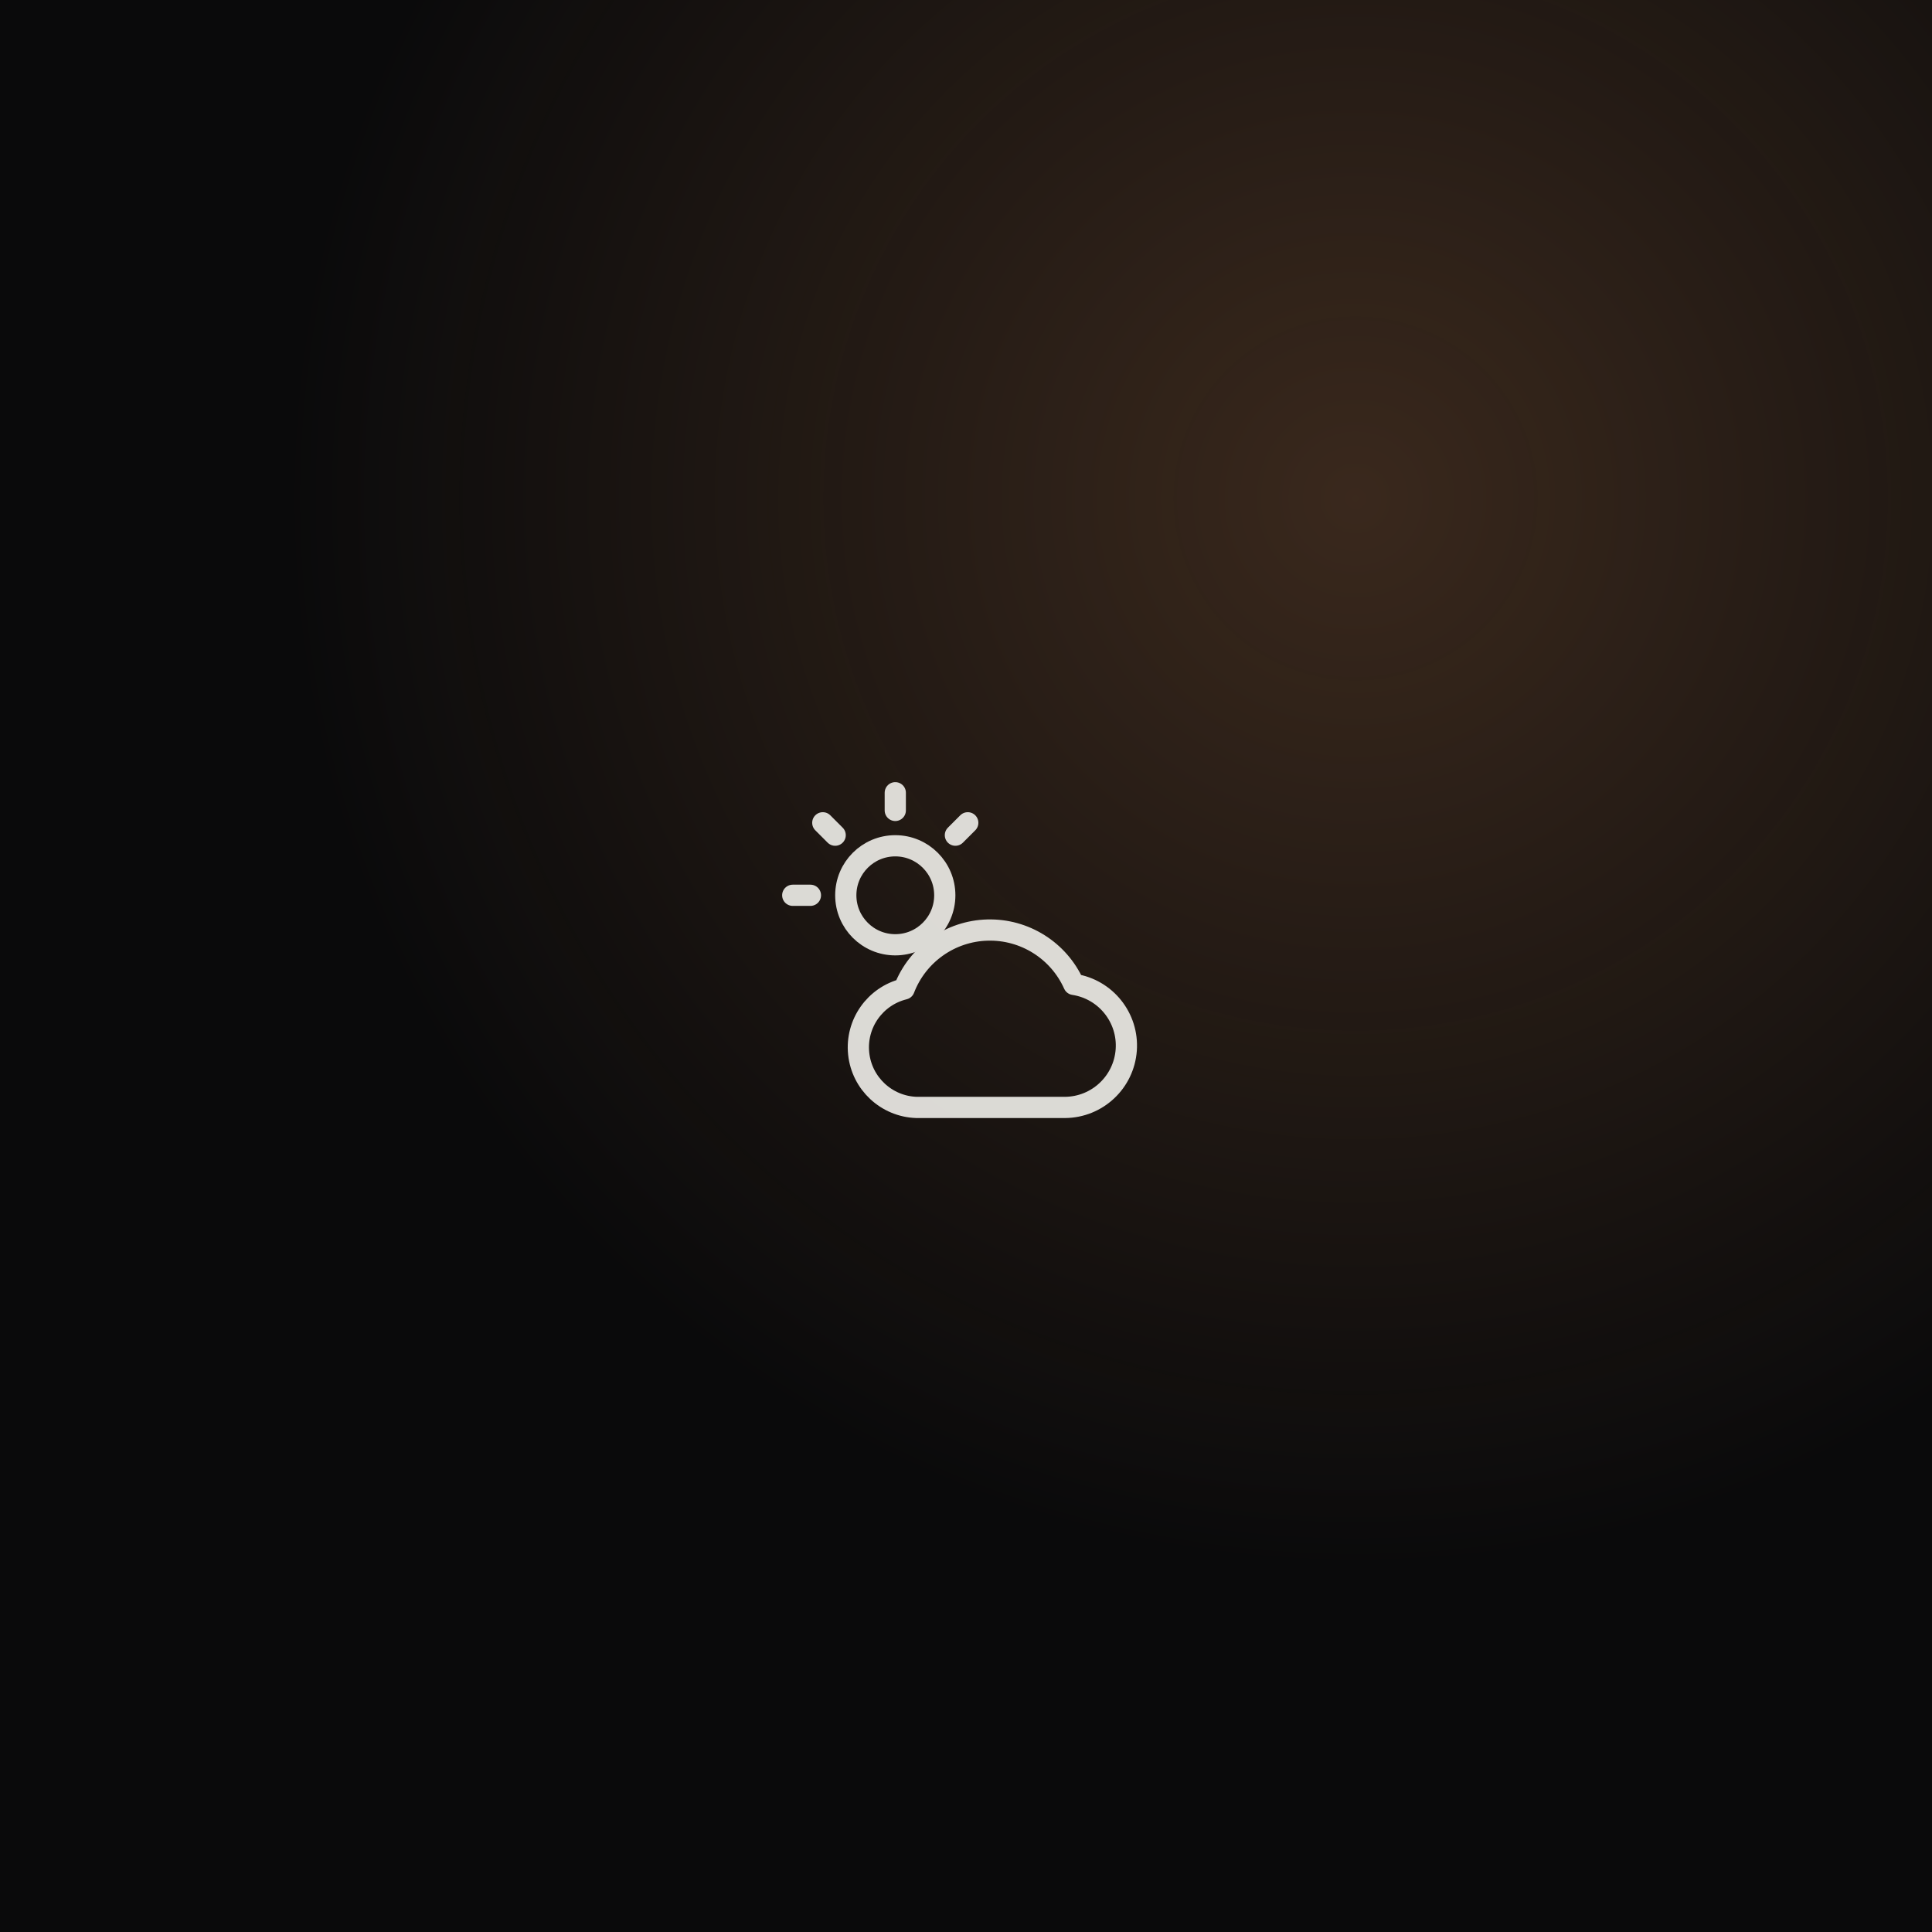
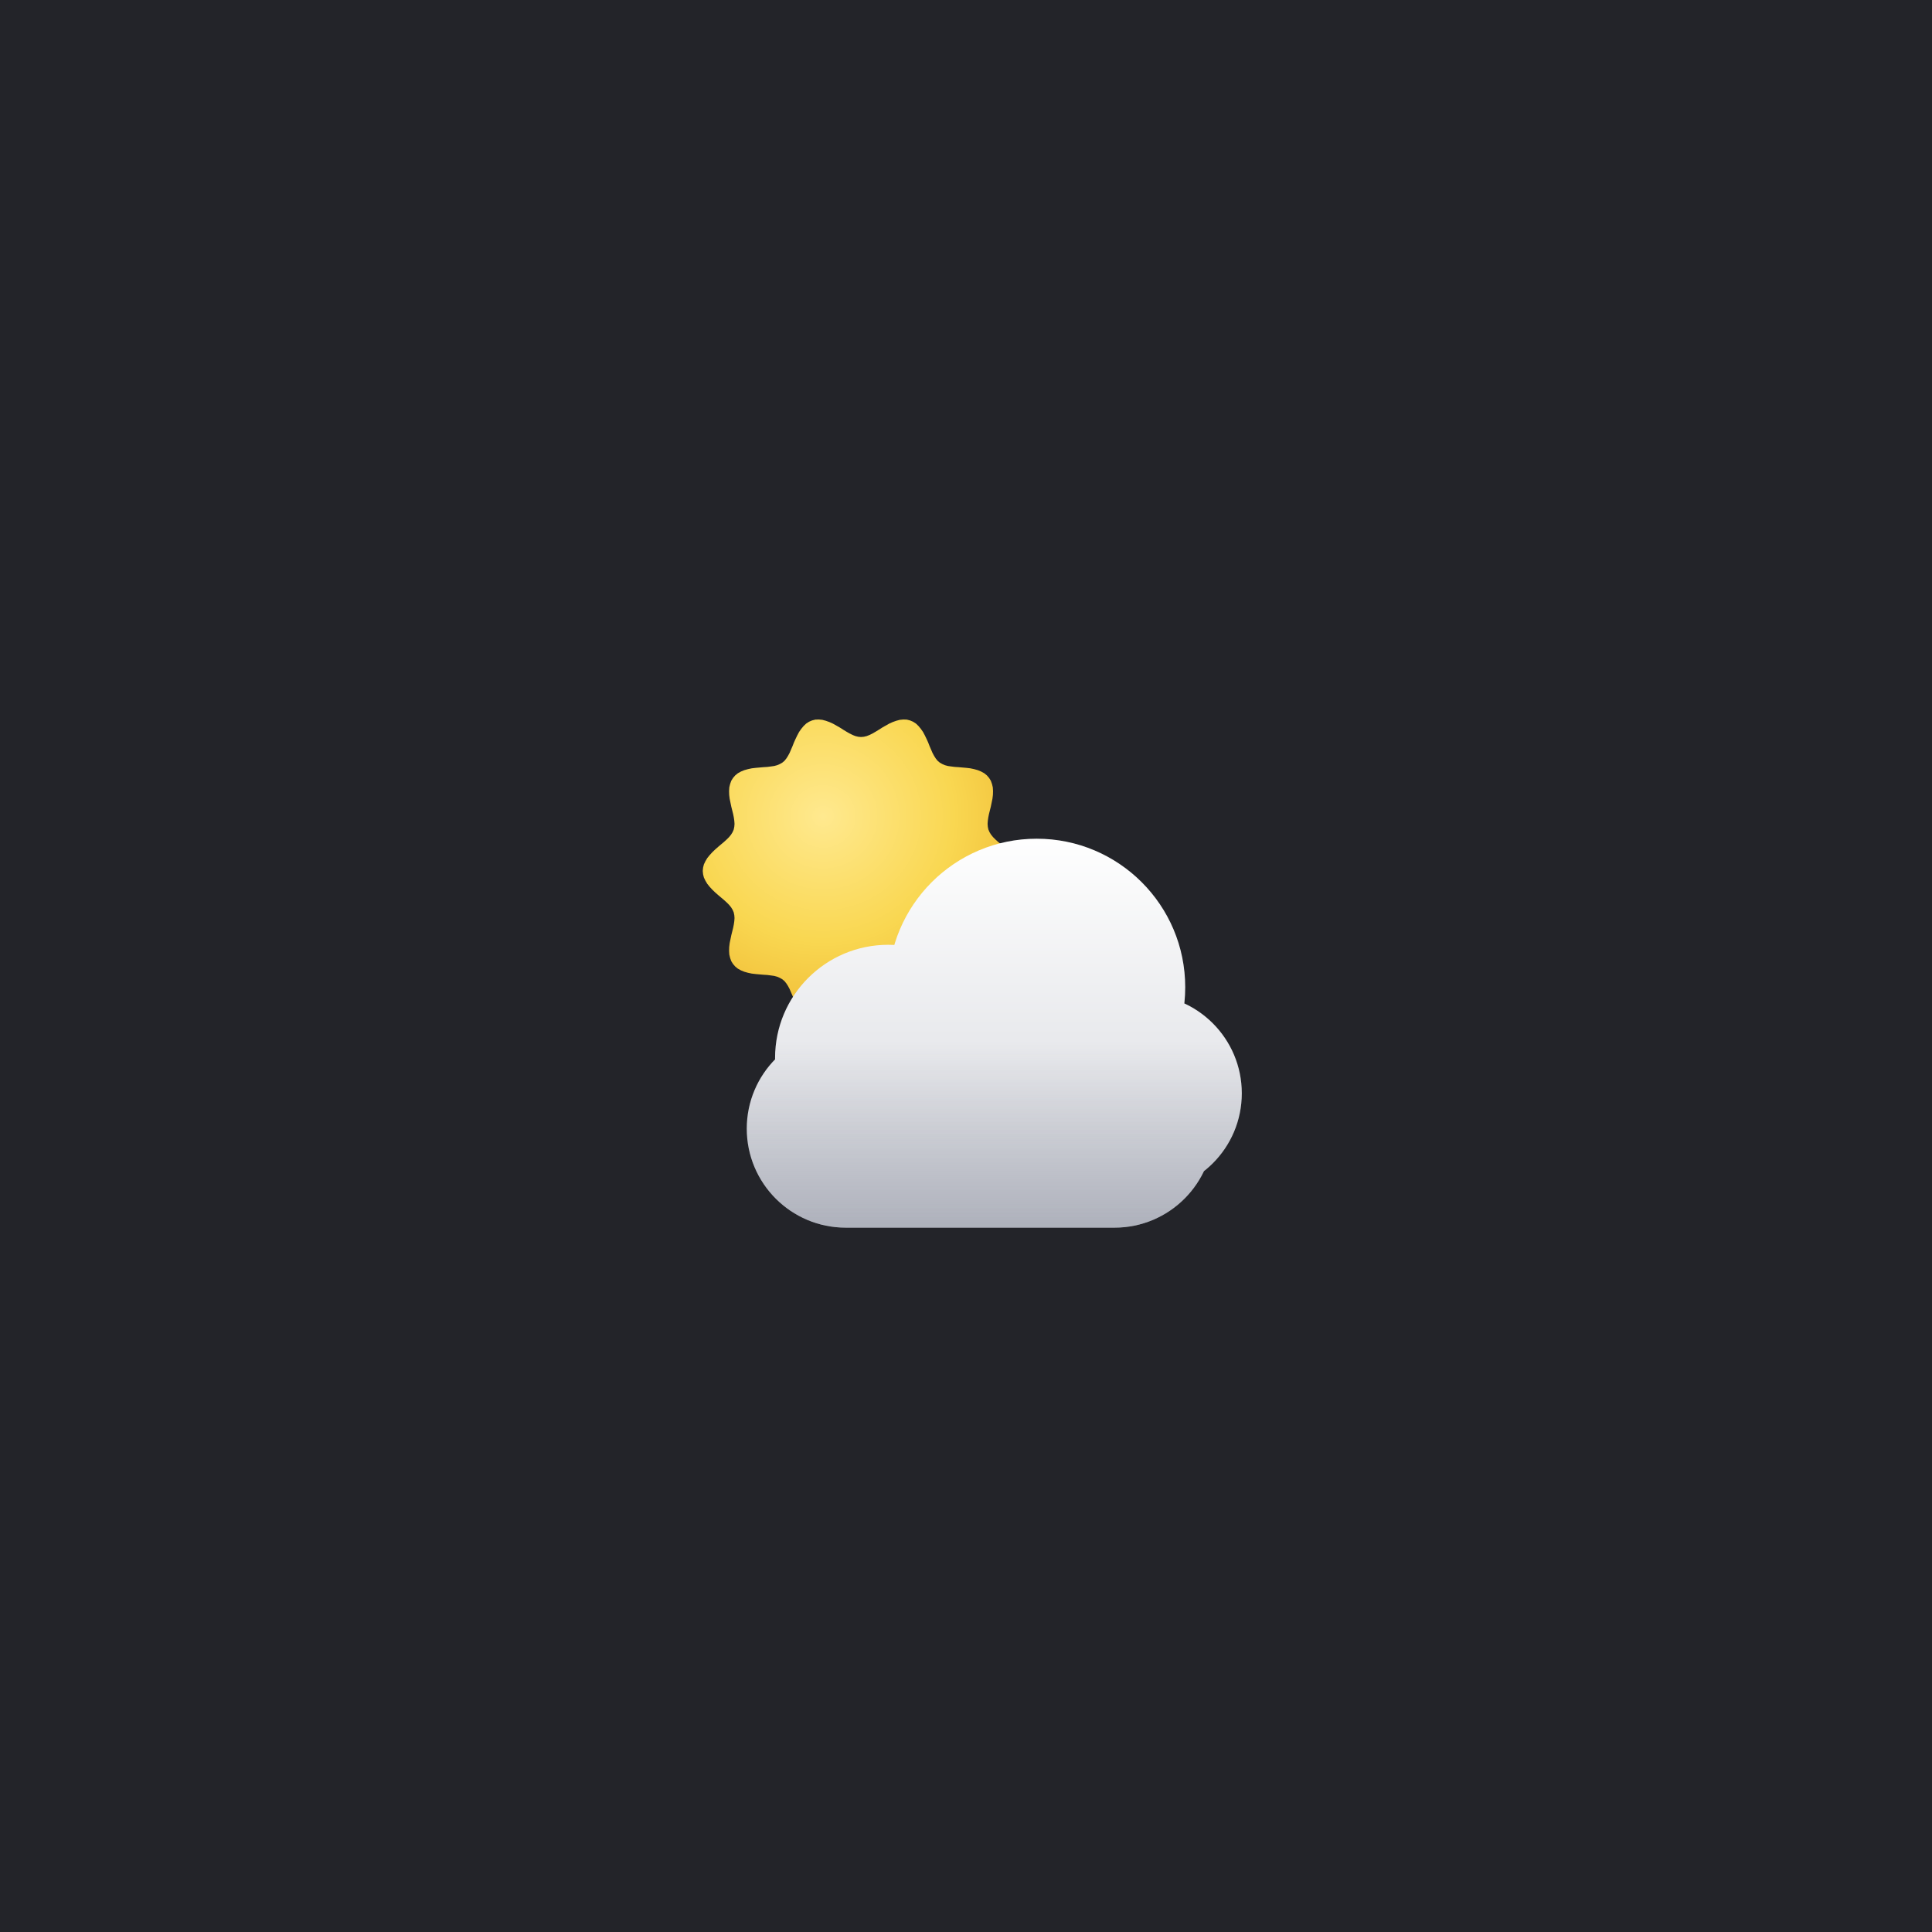
<svg xmlns="http://www.w3.org/2000/svg" width="2732" height="2732" viewBox="0 0 2732 2732">
-   <defs>
-     <radialGradient id="glow" cx="70%" cy="26%" r="55%">
-       <stop offset="0" stop-color="#AA7046" stop-opacity=".30" />
-       <stop offset="1" stop-color="#AA7046" stop-opacity="0" />
-     </radialGradient>
-   </defs>
-   <rect width="2732" height="2732" fill="#0A0A0B" />
-   <rect width="2732" height="2732" fill="url(#glow)" />
-   <g transform="translate(1066 1066) scale(25)" fill="none" stroke="#ECEAE6" stroke-width="1.2" stroke-linecap="round" stroke-linejoin="round" opacity=".92">
-     <circle cx="8" cy="8" r="2.8" />
-     <path d="M8 2.2v1M2.2 8h1M3.9 3.9l.7.7M12.1 3.9l-.7.7" />
-     <path d="M9.2 20h8.4a3.5 3.5 0 0 0 .5-6.96A5.2 5.2 0 0 0 8.5 13.3 3.4 3.4 0 0 0 9.2 20z" />
+   <rect width="2732" height="2732" fill="#232429" />
+   <g transform="translate(876.0 906.0) scale(20)">
+     <defs>
+       <radialGradient id="sg" cx="38%" cy="32%" r="75%">
+         <stop offset="0" stop-color="#ffe98f" />
+         <stop offset=".55" stop-color="#f9d751" />
+         <stop offset="1" stop-color="#eeb62f" />
+       </radialGradient>
+     </defs>
+     <g transform="translate(-2.6 -3.4) scale(.82)">
+       <path d="M37.65 24.00 L37.62 24.29 L37.55 24.57 L37.42 24.84 L37.26 25.11 L37.05 25.37 L36.82 25.62 L36.57 25.86 L36.32 26.08 L36.06 26.30 L35.81 26.51 L35.58 26.72 L35.38 26.92 L35.21 27.13 L35.08 27.34 L34.98 27.57 L34.93 27.81 L34.91 28.06 L34.93 28.33 L34.97 28.61 L35.03 28.91 L35.11 29.23 L35.19 29.55 L35.26 29.89 L35.33 30.23 L35.37 30.56 L35.38 30.89 L35.36 31.21 L35.29 31.50 L35.19 31.78 L35.04 32.02 L34.85 32.24 L34.63 32.42 L34.36 32.57 L34.07 32.69 L33.75 32.78 L33.42 32.85 L33.08 32.89 L32.74 32.92 L32.40 32.95 L32.08 32.97 L31.77 33.01 L31.49 33.05 L31.23 33.12 L31.00 33.22 L30.79 33.34 L30.60 33.50 L30.44 33.70 L30.30 33.92 L30.16 34.18 L30.04 34.46 L29.91 34.76 L29.79 35.07 L29.65 35.38 L29.50 35.69 L29.34 35.99 L29.15 36.26 L28.95 36.50 L28.73 36.71 L28.48 36.87 L28.22 36.98 L27.94 37.05 L27.65 37.06 L27.34 37.03 L27.04 36.95 L26.73 36.84 L26.42 36.70 L26.12 36.53 L25.82 36.36 L25.54 36.18 L25.26 36.01 L25.00 35.86 L24.74 35.73 L24.49 35.63 L24.24 35.57 L24.00 35.55 L23.76 35.57 L23.51 35.63 L23.26 35.73 L23.00 35.86 L22.74 36.01 L22.46 36.18 L22.18 36.36 L21.88 36.53 L21.58 36.70 L21.27 36.84 L20.96 36.95 L20.66 37.03 L20.35 37.06 L20.06 37.05 L19.78 36.98 L19.52 36.87 L19.27 36.71 L19.05 36.50 L18.85 36.26 L18.66 35.99 L18.50 35.69 L18.35 35.38 L18.21 35.07 L18.09 34.76 L17.96 34.46 L17.84 34.18 L17.70 33.92 L17.56 33.70 L17.40 33.50 L17.21 33.34 L17.00 33.22 L16.77 33.12 L16.51 33.05 L16.23 33.01 L15.92 32.97 L15.60 32.95 L15.26 32.92 L14.92 32.89 L14.58 32.85 L14.25 32.78 L13.93 32.69 L13.64 32.57 L13.37 32.42 L13.15 32.24 L12.96 32.02 L12.81 31.78 L12.71 31.50 L12.64 31.21 L12.62 30.89 L12.63 30.56 L12.67 30.23 L12.74 29.89 L12.81 29.55 L12.89 29.23 L12.97 28.91 L13.03 28.61 L13.07 28.33 L13.09 28.06 L13.07 27.81 L13.02 27.57 L12.92 27.34 L12.79 27.13 L12.62 26.92 L12.42 26.72 L12.19 26.51 L11.94 26.30 L11.68 26.08 L11.43 25.86 L11.18 25.62 L10.95 25.37 L10.74 25.11 L10.58 24.84 L10.45 24.57 L10.38 24.29 L10.35 24.00 L10.38 23.71 L10.45 23.43 L10.58 23.16 L10.74 22.89 L10.95 22.63 L11.18 22.38 L11.43 22.14 L11.68 21.92 L11.94 21.70 L12.19 21.49 L12.42 21.28 L12.62 21.08 L12.79 20.87 L12.92 20.66 L13.02 20.43 L13.07 20.19 L13.09 19.94 L13.07 19.67 L13.03 19.39 L12.97 19.09 L12.89 18.77 L12.81 18.45 L12.74 18.11 L12.67 17.77 L12.63 17.44 L12.62 17.11 L12.64 16.79 L12.71 16.50 L12.81 16.22 L12.96 15.98 L13.15 15.76 L13.37 15.58 L13.64 15.43 L13.93 15.31 L14.25 15.22 L14.58 15.15 L14.92 15.11 L15.26 15.08 L15.60 15.05 L15.92 15.03 L16.23 14.99 L16.51 14.95 L16.77 14.88 L17.00 14.78 L17.21 14.66 L17.40 14.50 L17.56 14.30 L17.70 14.08 L17.84 13.82 L17.96 13.54 L18.09 13.24 L18.21 12.93 L18.35 12.62 L18.50 12.31 L18.66 12.01 L18.85 11.74 L19.05 11.50 L19.27 11.29 L19.52 11.13 L19.78 11.02 L20.06 10.95 L20.35 10.94 L20.66 10.97 L20.96 11.05 L21.27 11.16 L21.58 11.30 L21.88 11.47 L22.18 11.64 L22.46 11.82 L22.74 11.99 L23.00 12.14 L23.26 12.27 L23.51 12.37 L23.76 12.43 L24.00 12.45 L24.24 12.43 L24.49 12.37 L24.74 12.27 L25.00 12.14 L25.26 11.99 L25.54 11.82 L25.82 11.64 L26.12 11.47 L26.42 11.30 L26.73 11.16 L27.04 11.05 L27.34 10.97 L27.65 10.94 L27.94 10.95 L28.22 11.02 L28.48 11.13 L28.73 11.29 L28.95 11.50 L29.15 11.74 L29.34 12.01 L29.50 12.31 L29.65 12.62 L29.79 12.93 L29.91 13.24 L30.04 13.54 L30.16 13.82 L30.30 14.08 L30.44 14.30 L30.60 14.50 L30.79 14.66 L31.00 14.78 L31.23 14.88 L31.49 14.95 L31.77 14.99 L32.08 15.03 L32.40 15.05 L32.74 15.08 L33.08 15.11 L33.42 15.15 L33.75 15.22 L34.07 15.31 L34.36 15.43 L34.63 15.58 L34.85 15.76 L35.04 15.98 L35.19 16.22 L35.29 16.50 L35.36 16.79 L35.38 17.11 L35.37 17.44 L35.33 17.77 L35.26 18.11 L35.19 18.45 L35.11 18.77 L35.03 19.09 L34.97 19.39 L34.93 19.67 L34.91 19.94 L34.93 20.19 L34.98 20.43 L35.08 20.66 L35.21 20.87 L35.38 21.08 L35.58 21.28 L35.81 21.49 L36.06 21.70 L36.32 21.92 L36.57 22.14 L36.82 22.38 L37.05 22.63 L37.26 22.89 L37.42 23.16 L37.55 23.43 L37.62 23.71Z" fill="url(#sg)" />
+     </g>
+     <g transform="translate(0 2.5) scale(1)">
+       <defs>
+         <clipPath id="ka">
+           <rect x="9" y="25" width="33" height="14" rx="7" />
+           <circle cx="19" cy="27" r="8" />
+           <circle cx="29.5" cy="22" r="10.5" />
+           <circle cx="37" cy="29.5" r="7" />
+         </clipPath>
+         <linearGradient id="ca" gradientUnits="userSpaceOnUse" x1="0" y1="11" x2="0" y2="40">
+           <stop offset="0" stop-color="#ffffff" />
+           <stop offset="1" stop-color="#d3d5db" />
+         </linearGradient>
+         <linearGradient id="da" gradientUnits="userSpaceOnUse" x1="0" y1="26" x2="0" y2="40">
+           <stop offset="0" stop-color="#6d7284" stop-opacity="0" />
+           <stop offset="1" stop-color="#6d7284" stop-opacity=".4" />
+         </linearGradient>
+       </defs>
+       <g clip-path="url(#ka)">
+         <rect x="0" y="0" width="48" height="48" fill="url(#ca)" />
+         <rect x="0" y="0" width="48" height="48" fill="url(#da)" />
+       </g>
+     </g>
  </g>
</svg>
